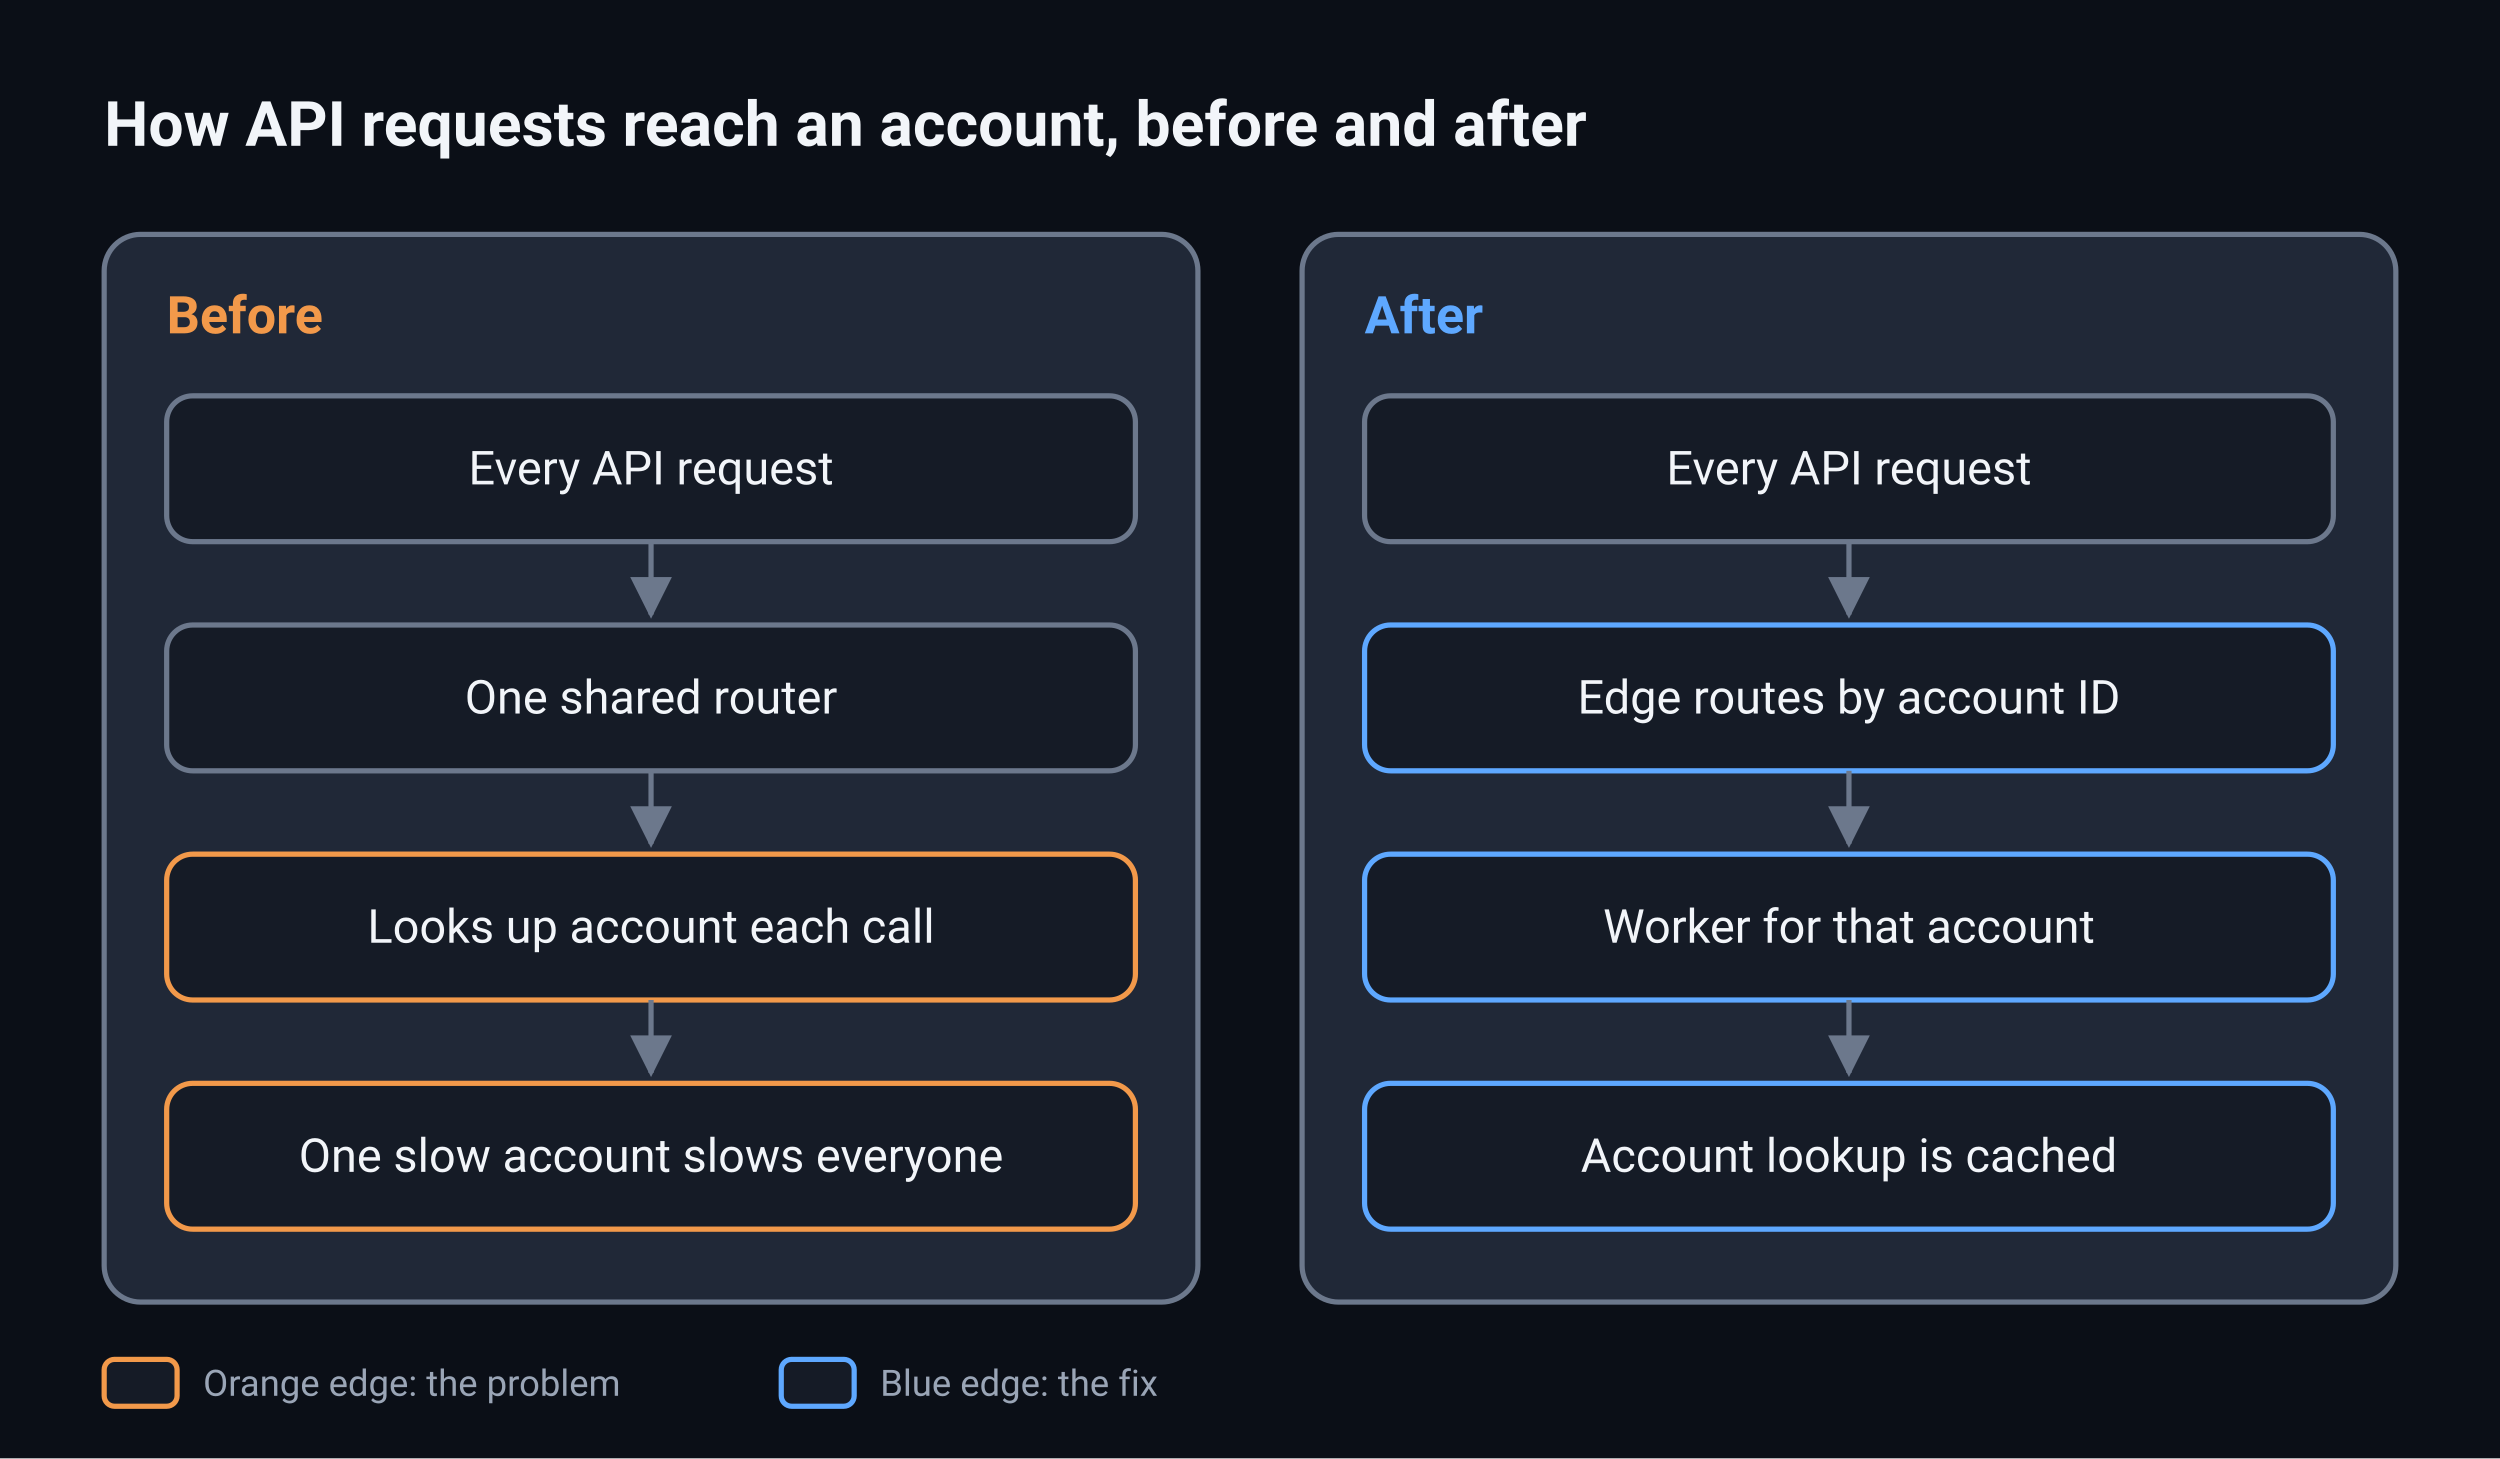
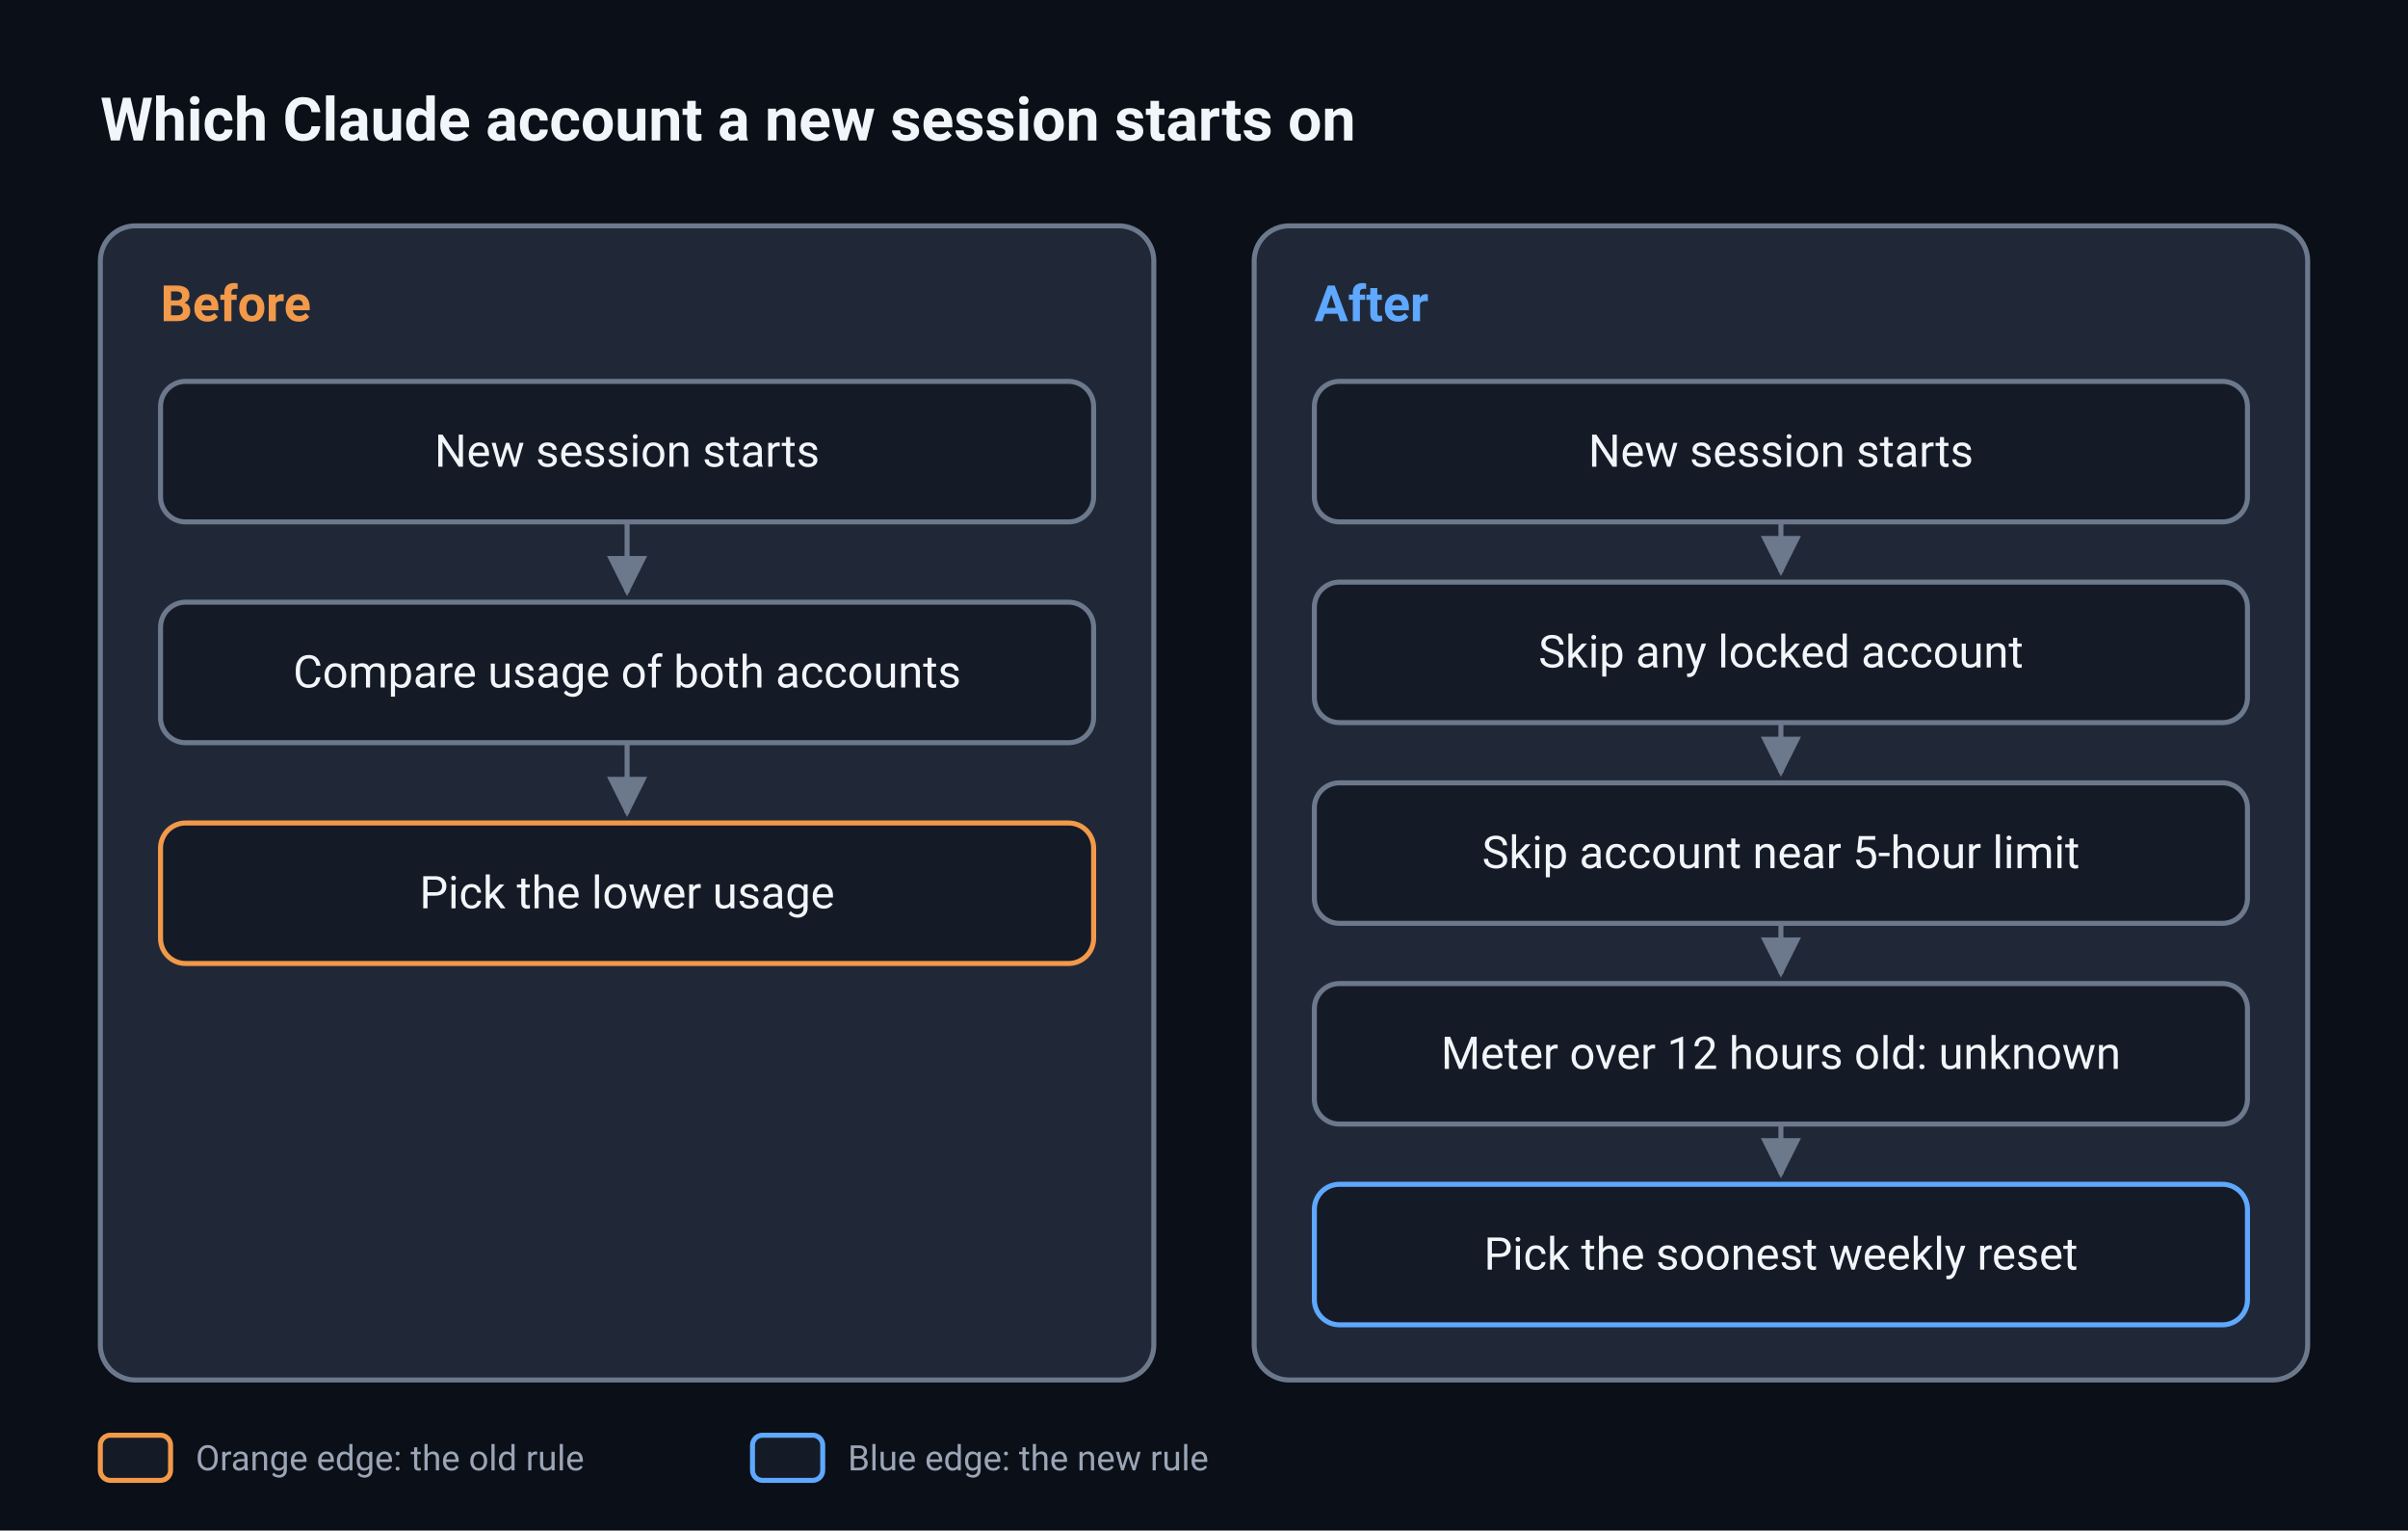
- <svg xmlns="http://www.w3.org/2000/svg" viewBox="0 0 960 560" width="960" height="560" role="img" aria-labelledby="diagram-title diagram-desc" font-family="system-ui, -apple-system, 'Segoe UI', Roboto, sans-serif">
+ <svg xmlns="http://www.w3.org/2000/svg" viewBox="0 0 960 610" width="960" height="610" role="img" aria-labelledby="diagram-title diagram-desc" font-family="system-ui, -apple-system, 'Segoe UI', Roboto, sans-serif">
  <defs>
    <marker id="arrow" viewBox="0 0 10 10" refX="9" refY="5" markerWidth="8" markerHeight="8" orient="auto">
      <path d="M0,0 L10,5 L0,10 z" fill="#6c788c" />
    </marker>
  </defs>
-   <rect x="0" y="0" width="100%" height="100%" fill="#0b0f17" />
-   <text x="40" y="56" fill="#f2f5f9" font-size="24" font-weight="600">How API requests reach an account, before and after</text>
+   <rect x="0" y="0" width="960" height="610" fill="#0b0f17" />
+   <text x="40" y="56" fill="#f2f5f9" font-size="24" font-weight="600">Which Claude account a new session starts on</text>
  <g>
-     <rect x="40" y="90" width="420" height="410" rx="14" fill="#202837" stroke="#6c788c" stroke-width="2" />
+     <rect x="40" y="90" width="420" height="460" rx="14" fill="#202837" stroke="#6c788c" stroke-width="2" />
    <text x="64" y="128" fill="#f2994a" font-size="20" font-weight="600">Before</text>
    <rect x="64" y="152" width="372" height="56" rx="10" fill="#151b26" stroke="#6c788c" stroke-width="2" />
-     <text x="250" y="186" text-anchor="middle" fill="#f2f5f9" font-size="18">Every API request</text>
+     <text x="250" y="186" text-anchor="middle" fill="#f2f5f9" font-size="18">New session starts</text>
+     <rect x="64" y="240" width="372" height="56" rx="10" fill="#151b26" stroke="#6c788c" stroke-width="2" />
+     <text x="250" y="274" text-anchor="middle" fill="#f2f5f9" font-size="18">Compare usage of both accounts</text>
+     <rect x="64" y="328" width="372" height="56" rx="10" fill="#151b26" stroke="#f2994a" stroke-width="2" />
+     <text x="250" y="362" text-anchor="middle" fill="#f2f5f9" font-size="18">Pick the lower usage</text>
    <line x1="250" y1="208" x2="250" y2="236" stroke="#6c788c" stroke-width="2" marker-end="url(#arrow)" />
-     <rect x="64" y="240" width="372" height="56" rx="10" fill="#151b26" stroke="#6c788c" stroke-width="2" />
-     <text x="250" y="274" text-anchor="middle" fill="#f2f5f9" font-size="18">One shared router</text>
    <line x1="250" y1="296" x2="250" y2="324" stroke="#6c788c" stroke-width="2" marker-end="url(#arrow)" />
-     <rect x="64" y="328" width="372" height="56" rx="10" fill="#151b26" stroke="#f2994a" stroke-width="2" />
-     <text x="250" y="362" text-anchor="middle" fill="#f2f5f9" font-size="18">Looks up account each call</text>
-     <line x1="250" y1="384" x2="250" y2="412" stroke="#6c788c" stroke-width="2" marker-end="url(#arrow)" />
-     <rect x="64" y="416" width="372" height="56" rx="10" fill="#151b26" stroke="#f2994a" stroke-width="2" />
-     <text x="250" y="450" text-anchor="middle" fill="#f2f5f9" font-size="18">One slow account slows everyone</text>
  </g>
  <g>
-     <rect x="500" y="90" width="420" height="410" rx="14" fill="#202837" stroke="#6c788c" stroke-width="2" />
+     <rect x="500" y="90" width="420" height="460" rx="14" fill="#202837" stroke="#6c788c" stroke-width="2" />
    <text x="524" y="128" fill="#5ea8ff" font-size="20" font-weight="600">After</text>
    <rect x="524" y="152" width="372" height="56" rx="10" fill="#151b26" stroke="#6c788c" stroke-width="2" />
-     <text x="710" y="186" text-anchor="middle" fill="#f2f5f9" font-size="18">Every API request</text>
-     <line x1="710" y1="208" x2="710" y2="236" stroke="#6c788c" stroke-width="2" marker-end="url(#arrow)" />
-     <rect x="524" y="240" width="372" height="56" rx="10" fill="#151b26" stroke="#5ea8ff" stroke-width="2" />
-     <text x="710" y="274" text-anchor="middle" fill="#f2f5f9" font-size="18">Edge routes by account ID</text>
-     <line x1="710" y1="296" x2="710" y2="324" stroke="#6c788c" stroke-width="2" marker-end="url(#arrow)" />
-     <rect x="524" y="328" width="372" height="56" rx="10" fill="#151b26" stroke="#5ea8ff" stroke-width="2" />
-     <text x="710" y="362" text-anchor="middle" fill="#f2f5f9" font-size="18">Worker for that account</text>
-     <line x1="710" y1="384" x2="710" y2="412" stroke="#6c788c" stroke-width="2" marker-end="url(#arrow)" />
-     <rect x="524" y="416" width="372" height="56" rx="10" fill="#151b26" stroke="#5ea8ff" stroke-width="2" />
-     <text x="710" y="450" text-anchor="middle" fill="#f2f5f9" font-size="18">Account lookup is cached</text>
+     <text x="710" y="186" text-anchor="middle" fill="#f2f5f9" font-size="18">New session starts</text>
+     <line x1="710" y1="208" x2="710" y2="228" stroke="#6c788c" stroke-width="2" marker-end="url(#arrow)" />
+     <rect x="524" y="232" width="372" height="56" rx="10" fill="#151b26" stroke="#6c788c" stroke-width="2" />
+     <text x="710" y="266" text-anchor="middle" fill="#f2f5f9" font-size="18">Skip any locked account</text>
+     <line x1="710" y1="288" x2="710" y2="308" stroke="#6c788c" stroke-width="2" marker-end="url(#arrow)" />
+     <rect x="524" y="312" width="372" height="56" rx="10" fill="#151b26" stroke="#6c788c" stroke-width="2" />
+     <text x="710" y="346" text-anchor="middle" fill="#f2f5f9" font-size="18">Skip account near 5-hour limit</text>
+     <line x1="710" y1="368" x2="710" y2="388" stroke="#6c788c" stroke-width="2" marker-end="url(#arrow)" />
+     <rect x="524" y="392" width="372" height="56" rx="10" fill="#151b26" stroke="#6c788c" stroke-width="2" />
+     <text x="710" y="426" text-anchor="middle" fill="#f2f5f9" font-size="18">Meter over 12 hours old: unknown</text>
+     <line x1="710" y1="448" x2="710" y2="468" stroke="#6c788c" stroke-width="2" marker-end="url(#arrow)" />
+     <rect x="524" y="472" width="372" height="56" rx="10" fill="#151b26" stroke="#5ea8ff" stroke-width="2" />
+     <text x="710" y="506" text-anchor="middle" fill="#f2f5f9" font-size="18">Pick the soonest weekly reset</text>
  </g>
  <g class="legend">
-     <rect x="40" y="522" width="28" height="18" rx="4" fill="#151b26" stroke="#f2994a" stroke-width="2" />
-     <text x="78" y="536" fill="#9aa5b6" font-size="14">Orange edge: the problem</text>
-     <rect x="300" y="522" width="28" height="18" rx="4" fill="#151b26" stroke="#5ea8ff" stroke-width="2" />
-     <text x="338" y="536" fill="#9aa5b6" font-size="14">Blue edge: the fix</text>
+     <rect x="40" y="572" width="28" height="18" rx="4" fill="#151b26" stroke="#f2994a" stroke-width="2" />
+     <text x="78" y="586" fill="#9aa5b6" font-size="14">Orange edge: the old rule</text>
+     <rect x="300" y="572" width="28" height="18" rx="4" fill="#151b26" stroke="#5ea8ff" stroke-width="2" />
+     <text x="338" y="586" fill="#9aa5b6" font-size="14">Blue edge: the new rule</text>
  </g>
</svg>
